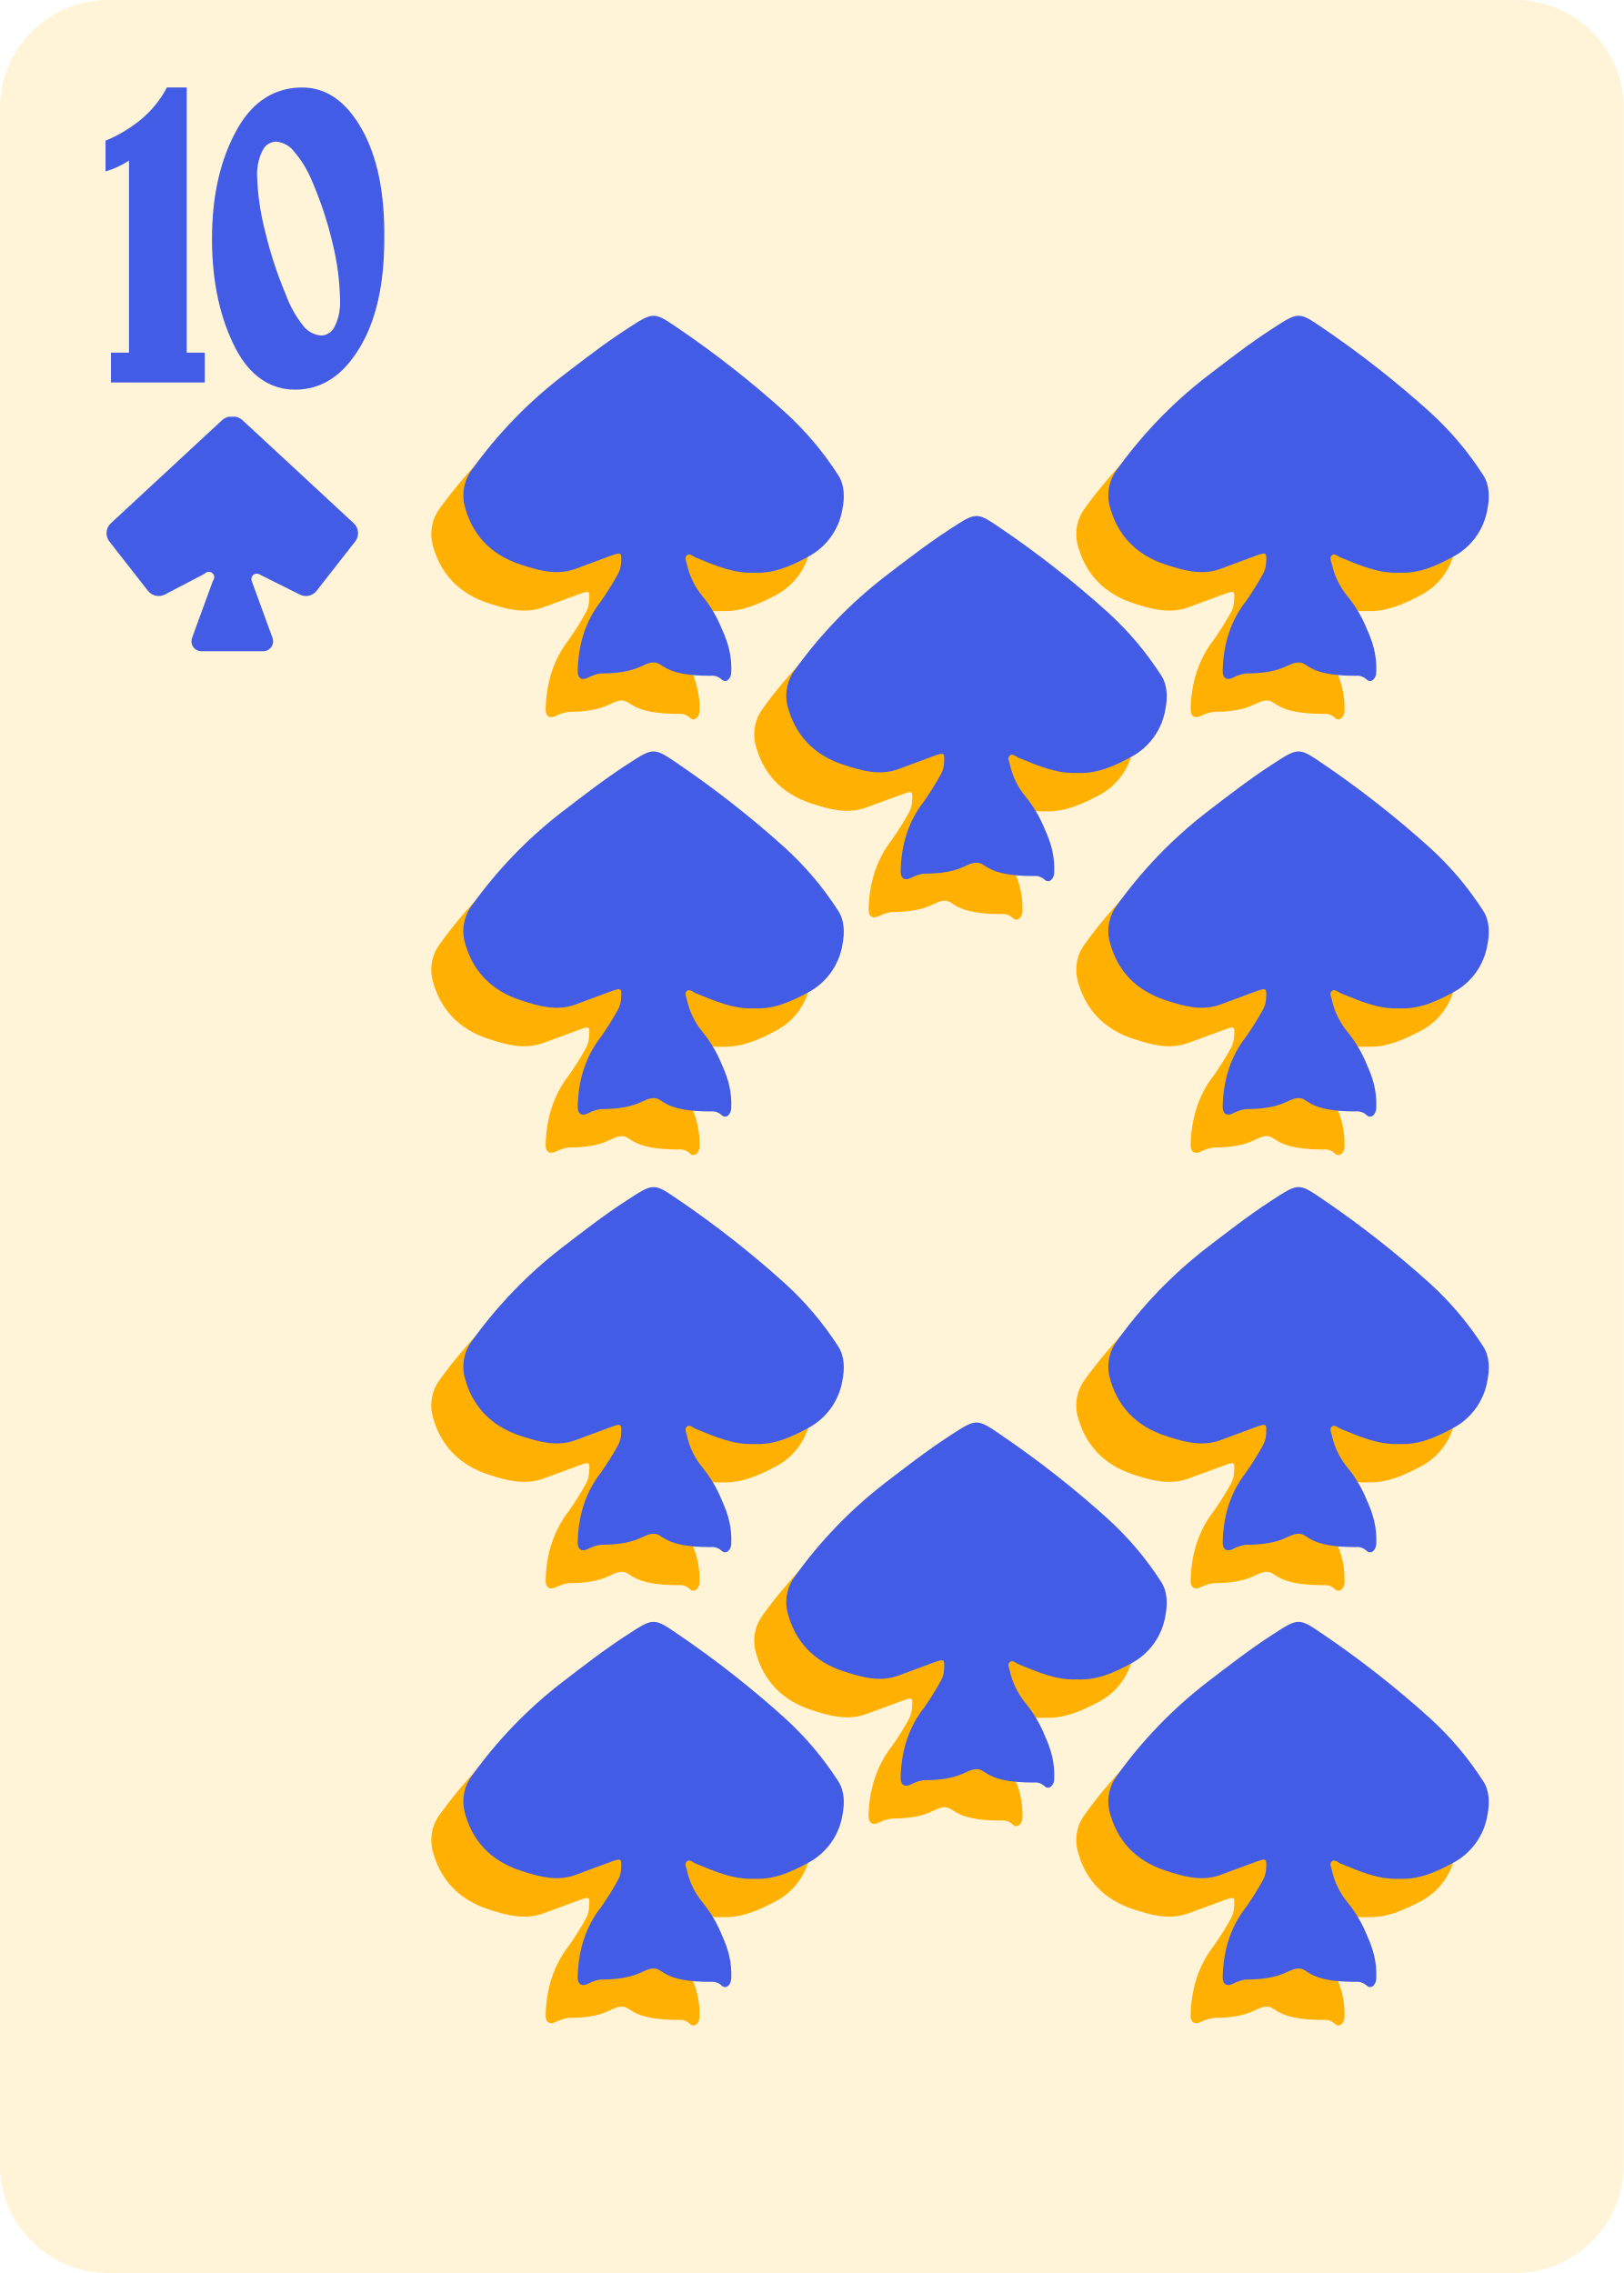
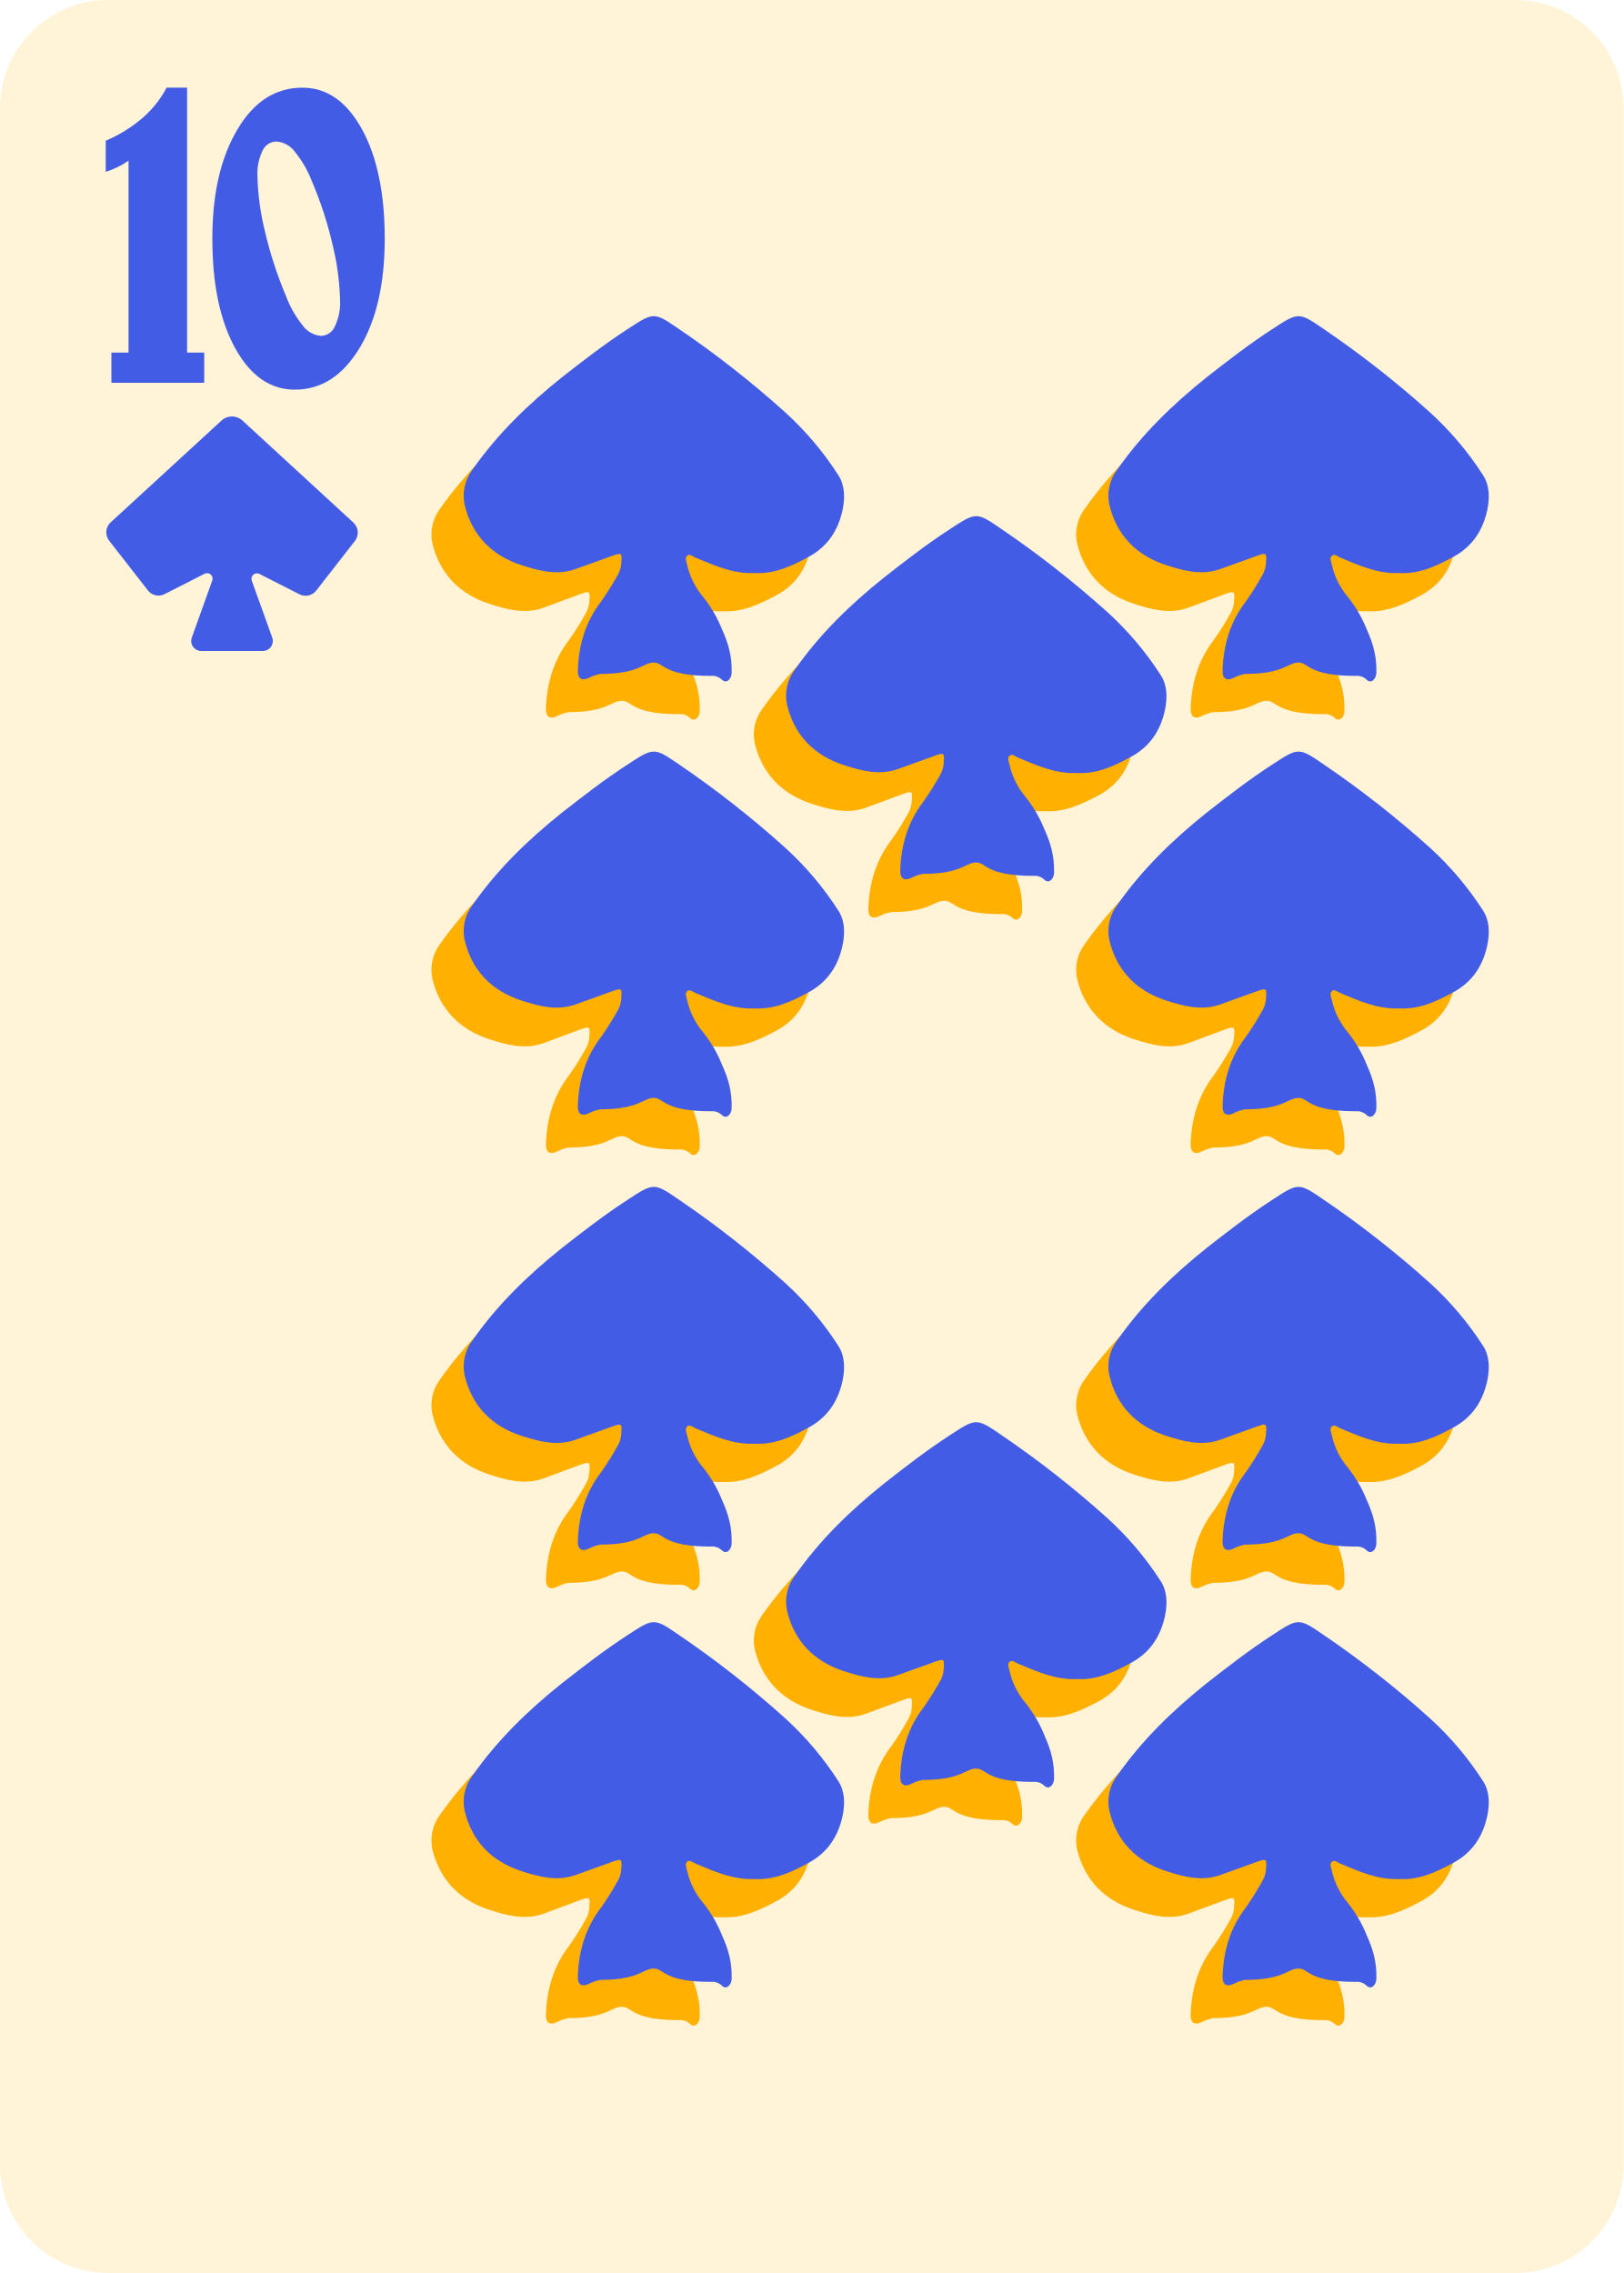
<svg xmlns="http://www.w3.org/2000/svg" xmlns:xlink="http://www.w3.org/1999/xlink" id="Layer_1" data-name="Layer 1" viewBox="0 0 180 252">
  <defs>
-     <symbol id="Card_layout_4" data-name="Card layout 4" viewBox="0 0 180 252">
-       <path class="cls-3" d="M7.5 7.5h165v237H7.5z" />
-       <path class="cls-3" d="M7.5 7.5h38.3v237H7.5z" />
-       <path class="cls-3" d="M7.5 42.4h38.3v6.9H7.5zM31.1 237.6h141.4v6.9H31.1zM45.8 35.5h120.8v202.1H45.8z" />
-       <path class="cls-4" d="M70.5 53.8H142v154.9H70.5zM70.5 105.5H142M70.5 157.1H142M70.5 131.3H142M106.2 208.8v-155" />
-       <path class="cls-4" d="m142 131.3-35.8-77.5-35.7 77.5 35.7 77.5 35.8-77.5zM70.5 53.8l71.5 51.7M70.5 105.5 142 53.8M70.5 105.5l71.5 51.6M70.5 157.1l71.5-51.6M70.5 157.1l71.5 51.7M70.5 208.8l71.5-51.7" />
-       <rect width="180" height="252" rx="12" style="fill:#fff4d7" />
+     <style>.cls-1{fill:#ffb000;}.cls-2{fill:#425ce6;}.cls-3,.cls-4{fill:none;stroke:#ccc;stroke-miterlimit:10;}.cls-3{stroke-width:0.5px;}.cls-4{stroke-width:0.45px;}.cls-5{fill:#fff4d7;}</style>
+     <symbol id="Card_layout" data-name="Card layout" viewBox="0 0 180 252">
+       <rect class="cls-3" x="7.5" y="7.5" width="165" height="237" />
+       <rect class="cls-3" x="7.5" y="7.5" width="38.34" height="237" />
+       <rect class="cls-3" x="7.5" y="42.44" width="38.34" height="6.9" />
+       <rect class="cls-3" x="31.06" y="237.6" width="141.44" height="6.9" />
+       <rect class="cls-3" x="45.84" y="35.54" width="120.77" height="202.06" />
+       <rect class="cls-4" x="70.49" y="53.83" width="71.47" height="154.94" />
+       <line class="cls-4" x1="70.49" y1="105.48" x2="141.96" y2="105.48" />
+       <line class="cls-4" x1="70.49" y1="157.12" x2="141.96" y2="157.12" />
+       <line class="cls-4" x1="70.49" y1="131.3" x2="141.96" y2="131.3" />
+       <line class="cls-4" x1="106.22" y1="208.77" x2="106.22" y2="53.83" />
+       <polygon class="cls-4" points="141.96 131.3 106.22 53.83 70.49 131.3 106.22 208.77 141.96 131.3" />
+       <line class="cls-4" x1="70.49" y1="53.83" x2="141.96" y2="105.48" />
+       <line class="cls-4" x1="70.49" y1="105.48" x2="141.96" y2="53.83" />
+       <line class="cls-4" x1="70.49" y1="105.48" x2="141.96" y2="157.12" />
+       <line class="cls-4" x1="70.49" y1="157.12" x2="141.96" y2="105.48" />
+       <line class="cls-4" x1="70.49" y1="157.12" x2="141.96" y2="208.77" />
+       <line class="cls-4" x1="70.49" y1="208.77" x2="141.96" y2="157.12" />
+       <rect class="cls-5" width="180" height="252" rx="12" />
    </symbol>
-     <symbol id="Spades" data-name="Spades" viewBox="0 0 27.9 26">
-       <path class="cls-2" d="M14 26h3.4a1.1 1.1 0 0 0 1-1.5l-2.3-6.3a.6.6 0 0 1 .9-.7l4.4 2.2a1.5 1.5 0 0 0 1.9-.4l4.3-5.5a1.5 1.5 0 0 0-.2-2L15.1.4a1.7 1.7 0 0 0-2.3 0L.5 11.8a1.5 1.5 0 0 0-.2 2l4.3 5.5a1.5 1.5 0 0 0 1.9.4l4.4-2.3a.6.6 0 0 1 .9.8l-2.3 6.3a1.1 1.1 0 0 0 1 1.5Z" />
+     <symbol id="Spades" data-name="Spades" viewBox="0 0 27.89 26">
+       <path class="cls-2" d="M14,26h3.41a1.11,1.11,0,0,0,1-1.48l-2.27-6.31a.61.61,0,0,1,.85-.75l4.44,2.26a1.5,1.5,0,0,0,1.86-.42l4.3-5.52a1.51,1.51,0,0,0-.17-2L15.1.45a1.71,1.71,0,0,0-2.31,0L.48,11.76a1.5,1.5,0,0,0-.16,2l4.3,5.52a1.48,1.48,0,0,0,1.85.42l4.44-2.26a.61.61,0,0,1,.85.75L9.49,24.52a1.11,1.11,0,0,0,1,1.48Z" />
    </symbol>
-     <symbol id="Black_1" data-name="Black 1" viewBox="0 0 123.6 121">
-       <path d="M87.2 88.5c-6.4.3-12-2.3-17.7-4.7-.8-.3-1.7-1.2-2.4-.5s-.3 1.6 0 2.5a22.6 22.6 0 0 0 4.7 9.8 37.9 37.9 0 0 1 5.7 9.8c2 4.4 3 8.1 2.9 13 0 1.7-1.5 3.5-3 2a4.1 4.1 0 0 0-3.3-1.1c-14.2 0-14-4-17-4-3.3 0-4.4 3.4-16 3.4a13 13 0 0 0-3.3 1c-2.2 1.2-3.6.5-3.5-2 .2-7.6 2.3-14.7 7-20.7a88.7 88.7 0 0 0 5-8 7.5 7.5 0 0 0 1-3.4c.3-3.3.1-3.3-2.9-2.2l-10.9 4c-5.6 2-11 .5-16.2-1.2-9-2.9-14.8-9-17-18.1a12.9 12.9 0 0 1 2.3-10.4 135.5 135.5 0 0 1 26.9-27.8c6.3-5 12.8-10 19.6-14.5 7.9-5.2 8-5.3 15.2-.3a297.2 297.2 0 0 1 32.2 25.2 94 94 0 0 1 15.8 18.8c2 3 2 6.8 1.3 10.3a19.8 19.8 0 0 1-10.3 14.3c-5.1 2.7-10.2 5-16 4.8Z" style="fill:#ffb000" />
-       <path class="cls-2" d="M96.8 77c-6.4.3-12-2.3-17.7-4.6-.8-.4-1.7-1.3-2.5-.6s-.2 1.7 0 2.6a22.8 22.8 0 0 0 4.8 9.8 37.9 37.9 0 0 1 5.7 9.7c2 4.4 3 8.2 2.8 13 0 1.7-1.5 3.5-3 2a4.1 4.1 0 0 0-3.2-1c-14.3 0-14-4-17-4-3.4 0-4.4 3.3-16 3.3a12.4 12.4 0 0 0-3.4 1.1c-2.1 1.2-3.5.4-3.4-2 .2-7.6 2.2-14.7 7-20.8a89.4 89.4 0 0 0 5-8 7.6 7.6 0 0 0 1-3.4c.2-3.2.1-3.3-3-2.2l-10.8 4c-5.6 2-11 .4-16.2-1.3-9-2.9-14.8-9-17-18.1A12.9 12.9 0 0 1 12.3 46 133.8 133.8 0 0 1 39 18.3C45.4 13.4 51.8 8.4 58.6 4c8-5.2 8-5.3 15.3-.3A297 297 0 0 1 106 28.9a94.3 94.3 0 0 1 15.9 18.8c2 3 2 6.8 1.3 10.3a19.8 19.8 0 0 1-10.4 14.3c-5 2.7-10.1 5-16 4.7Z" />
+     <symbol id="Black_1" data-name="Black 1" viewBox="0 0 123.63 120.97">
+       <path class="cls-1" d="M87.21,88.45c-6.38.3-12-2.26-17.69-4.63-.8-.33-1.69-1.25-2.45-.54s-.27,1.65-.06,2.55a22.55,22.55,0,0,0,4.83,9.79,37.86,37.86,0,0,1,5.66,9.73c2,4.43,3,8.18,2.88,13,0,1.7-1.5,3.54-3,2a4.14,4.14,0,0,0-3.23-1.07c-14.28,0-14-4-17.1-4-3.27,0-4.34,3.4-16,3.4a13,13,0,0,0-3.29,1.11c-2.14,1.15-3.54.4-3.47-2.07.24-7.61,2.28-14.68,7-20.76a88.66,88.66,0,0,0,5-8,7.55,7.55,0,0,0,1-3.37c.28-3.25.16-3.32-2.89-2.21L33.53,87.41c-5.6,2-11,.5-16.27-1.21-8.88-2.9-14.8-9-17-18.13a12.88,12.88,0,0,1,2.35-10.4C10.11,47,19.37,38,29.5,29.92c6.35-5.08,12.77-10.06,19.57-14.52,7.89-5.17,8-5.29,15.24-.33A297.18,297.18,0,0,1,96.48,40.3a94,94,0,0,1,15.86,18.81c2,3.08,2,6.79,1.29,10.34-1.33,6.26-4.52,11.14-10.37,14.25C98.19,86.39,93.13,88.78,87.21,88.45Z" />
+       <path class="cls-2" d="M96.76,77c-6.38.29-12-2.27-17.69-4.64-.8-.33-1.68-1.24-2.45-.54s-.26,1.65-.06,2.55a22.77,22.77,0,0,0,4.83,9.79,37.9,37.9,0,0,1,5.67,9.73c2,4.44,3,8.18,2.88,13,0,1.7-1.51,3.54-3,2a4.12,4.12,0,0,0-3.23-1.07c-14.28,0-14-4-17.1-4-3.27,0-4.34,3.41-16,3.41a12.43,12.43,0,0,0-3.28,1.1c-2.15,1.15-3.55.4-3.47-2.07.23-7.61,2.27-14.68,7-20.76a89.4,89.4,0,0,0,5-8,7.56,7.56,0,0,0,1-3.36c.27-3.25.16-3.33-2.89-2.22-3.6,1.31-7.21,2.59-10.82,3.89-5.6,2-11,.5-16.28-1.21-8.88-2.9-14.8-9-16.95-18.13a12.87,12.87,0,0,1,2.34-10.4c7.46-10.71,16.72-19.64,26.86-27.75C45.41,13.4,51.83,8.42,58.63,4c7.88-5.16,8-5.28,15.23-.32A296.94,296.94,0,0,1,106,28.86,94.32,94.32,0,0,1,121.9,47.67c2,3.08,2,6.79,1.29,10.34-1.33,6.26-4.53,11.14-10.38,14.25C107.75,75,102.68,77.34,96.76,77Z" />
    </symbol>
-     <style>.cls-2{fill:#425ce6}.cls-3,.cls-4{fill:none;stroke:#ccc;stroke-miterlimit:10}.cls-3{stroke-width:.5px}.cls-4{stroke-width:.45px}</style>
  </defs>
-   <use width="180" height="252" xlink:href="#Card_layout_4" />
-   <use width="27.9" height="26" transform="translate(11.8 46.2)" xlink:href="#Spades" />
-   <path class="cls-2" d="M12.3 42.4v-3.3h2V17.8a9 9 0 0 1-2.6 1.2v-3.4a15.5 15.5 0 0 0 4.1-2.5 11.5 11.5 0 0 0 2.7-3.4h2.2v29.4h2v3.3ZM42.6 26.5q0 7.5-2.7 12c-1.9 3.2-4.3 4.7-7.2 4.7-2.7 0-5-1.5-6.6-4.6s-2.6-7.1-2.6-12.1 1-9 2.8-12.2 4.3-4.6 7.2-4.6q4 0 6.6 4.6t2.5 12.2Zm-7 10.7a1.7 1.7 0 0 0 1.5-1 6 6 0 0 0 .6-2.8 28.4 28.4 0 0 0-.8-6.3 41 41 0 0 0-2.3-7 12 12 0 0 0-2-3.3 2.8 2.8 0 0 0-2-1.1 1.7 1.7 0 0 0-1.5 1 5.8 5.8 0 0 0-.6 2.8 28.1 28.1 0 0 0 .9 6.2 44.7 44.7 0 0 0 2.3 7 12.1 12.1 0 0 0 1.9 3.4 2.8 2.8 0 0 0 2 1.1Z" />
-   <use width="123.6" height="121" transform="matrix(.37 0 0 .37 47.8 35)" xlink:href="#Black_1" />
-   <use width="123.6" height="121" transform="matrix(.37 0 0 .37 119.3 35)" xlink:href="#Black_1" />
-   <use width="123.6" height="121" transform="matrix(.37 0 0 .37 47.8 83.3)" xlink:href="#Black_1" />
-   <use width="123.6" height="121" transform="matrix(.37 0 0 .37 119.3 83.3)" xlink:href="#Black_1" />
-   <use width="123.6" height="121" transform="matrix(.37 0 0 .37 47.8 131.6)" xlink:href="#Black_1" />
-   <use width="123.6" height="121" transform="matrix(.37 0 0 .37 119.3 131.6)" xlink:href="#Black_1" />
-   <use width="123.6" height="121" transform="matrix(.37 0 0 .37 83.6 57.2)" xlink:href="#Black_1" />
-   <use width="123.6" height="121" transform="matrix(.37 0 0 .37 83.6 157.7)" xlink:href="#Black_1" />
-   <use width="123.6" height="121" transform="matrix(.37 0 0 .37 47.8 179.8)" xlink:href="#Black_1" />
-   <use width="123.6" height="121" transform="matrix(.37 0 0 .37 119.3 179.8)" xlink:href="#Black_1" />
+   <use width="180" height="252" xlink:href="#Card_layout" />
+   <use width="27.89" height="26" transform="translate(11.77 46.17)" xlink:href="#Spades" />
+   <path class="cls-2" d="M12.35,42.44V39.09h1.9V17.81a9,9,0,0,1-2.53,1.24V15.6a15.53,15.53,0,0,0,4.1-2.54,11.53,11.53,0,0,0,2.65-3.34h2.27V39.09h1.9v3.35Z" />
+   <path class="cls-2" d="M42.65,26.46q0,7.49-2.78,12.11C38,41.66,35.62,43.2,32.69,43.2c-2.73,0-4.93-1.53-6.62-4.6s-2.53-7.11-2.53-12.14.93-9,2.79-12.13,4.27-4.61,7.2-4.61q4.06,0,6.59,4.6T42.65,26.46ZM35.59,37.24a1.73,1.73,0,0,0,1.53-1.05,6,6,0,0,0,.58-2.82,28.44,28.44,0,0,0-.85-6.31,41.08,41.08,0,0,0-2.29-7,12,12,0,0,0-1.91-3.28,2.77,2.77,0,0,0-2-1.09,1.71,1.71,0,0,0-1.54,1,5.82,5.82,0,0,0-.57,2.82,28.12,28.12,0,0,0,.83,6.14,44.73,44.73,0,0,0,2.31,7.12,12.11,12.11,0,0,0,1.9,3.35A2.8,2.8,0,0,0,35.59,37.24Z" />
+   <use width="123.63" height="120.97" transform="translate(47.83 35.04) scale(0.37)" xlink:href="#Black_1" />
+   <use width="123.63" height="120.97" transform="translate(119.3 35.04) scale(0.37)" xlink:href="#Black_1" />
+   <use width="123.63" height="120.97" transform="translate(47.83 83.31) scale(0.37)" xlink:href="#Black_1" />
+   <use width="123.63" height="120.97" transform="translate(119.3 83.31) scale(0.37)" xlink:href="#Black_1" />
+   <use width="123.63" height="120.97" transform="translate(47.83 131.57) scale(0.37)" xlink:href="#Black_1" />
+   <use width="123.63" height="120.97" transform="translate(119.3 131.57) scale(0.37)" xlink:href="#Black_1" />
+   <use width="123.63" height="120.97" transform="translate(83.57 57.21) scale(0.37)" xlink:href="#Black_1" />
+   <use width="123.63" height="120.97" transform="translate(83.57 157.66) scale(0.37)" xlink:href="#Black_1" />
+   <use width="123.63" height="120.97" transform="translate(47.83 179.83) scale(0.37)" xlink:href="#Black_1" />
+   <use width="123.63" height="120.97" transform="translate(119.3 179.83) scale(0.37)" xlink:href="#Black_1" />
</svg>
